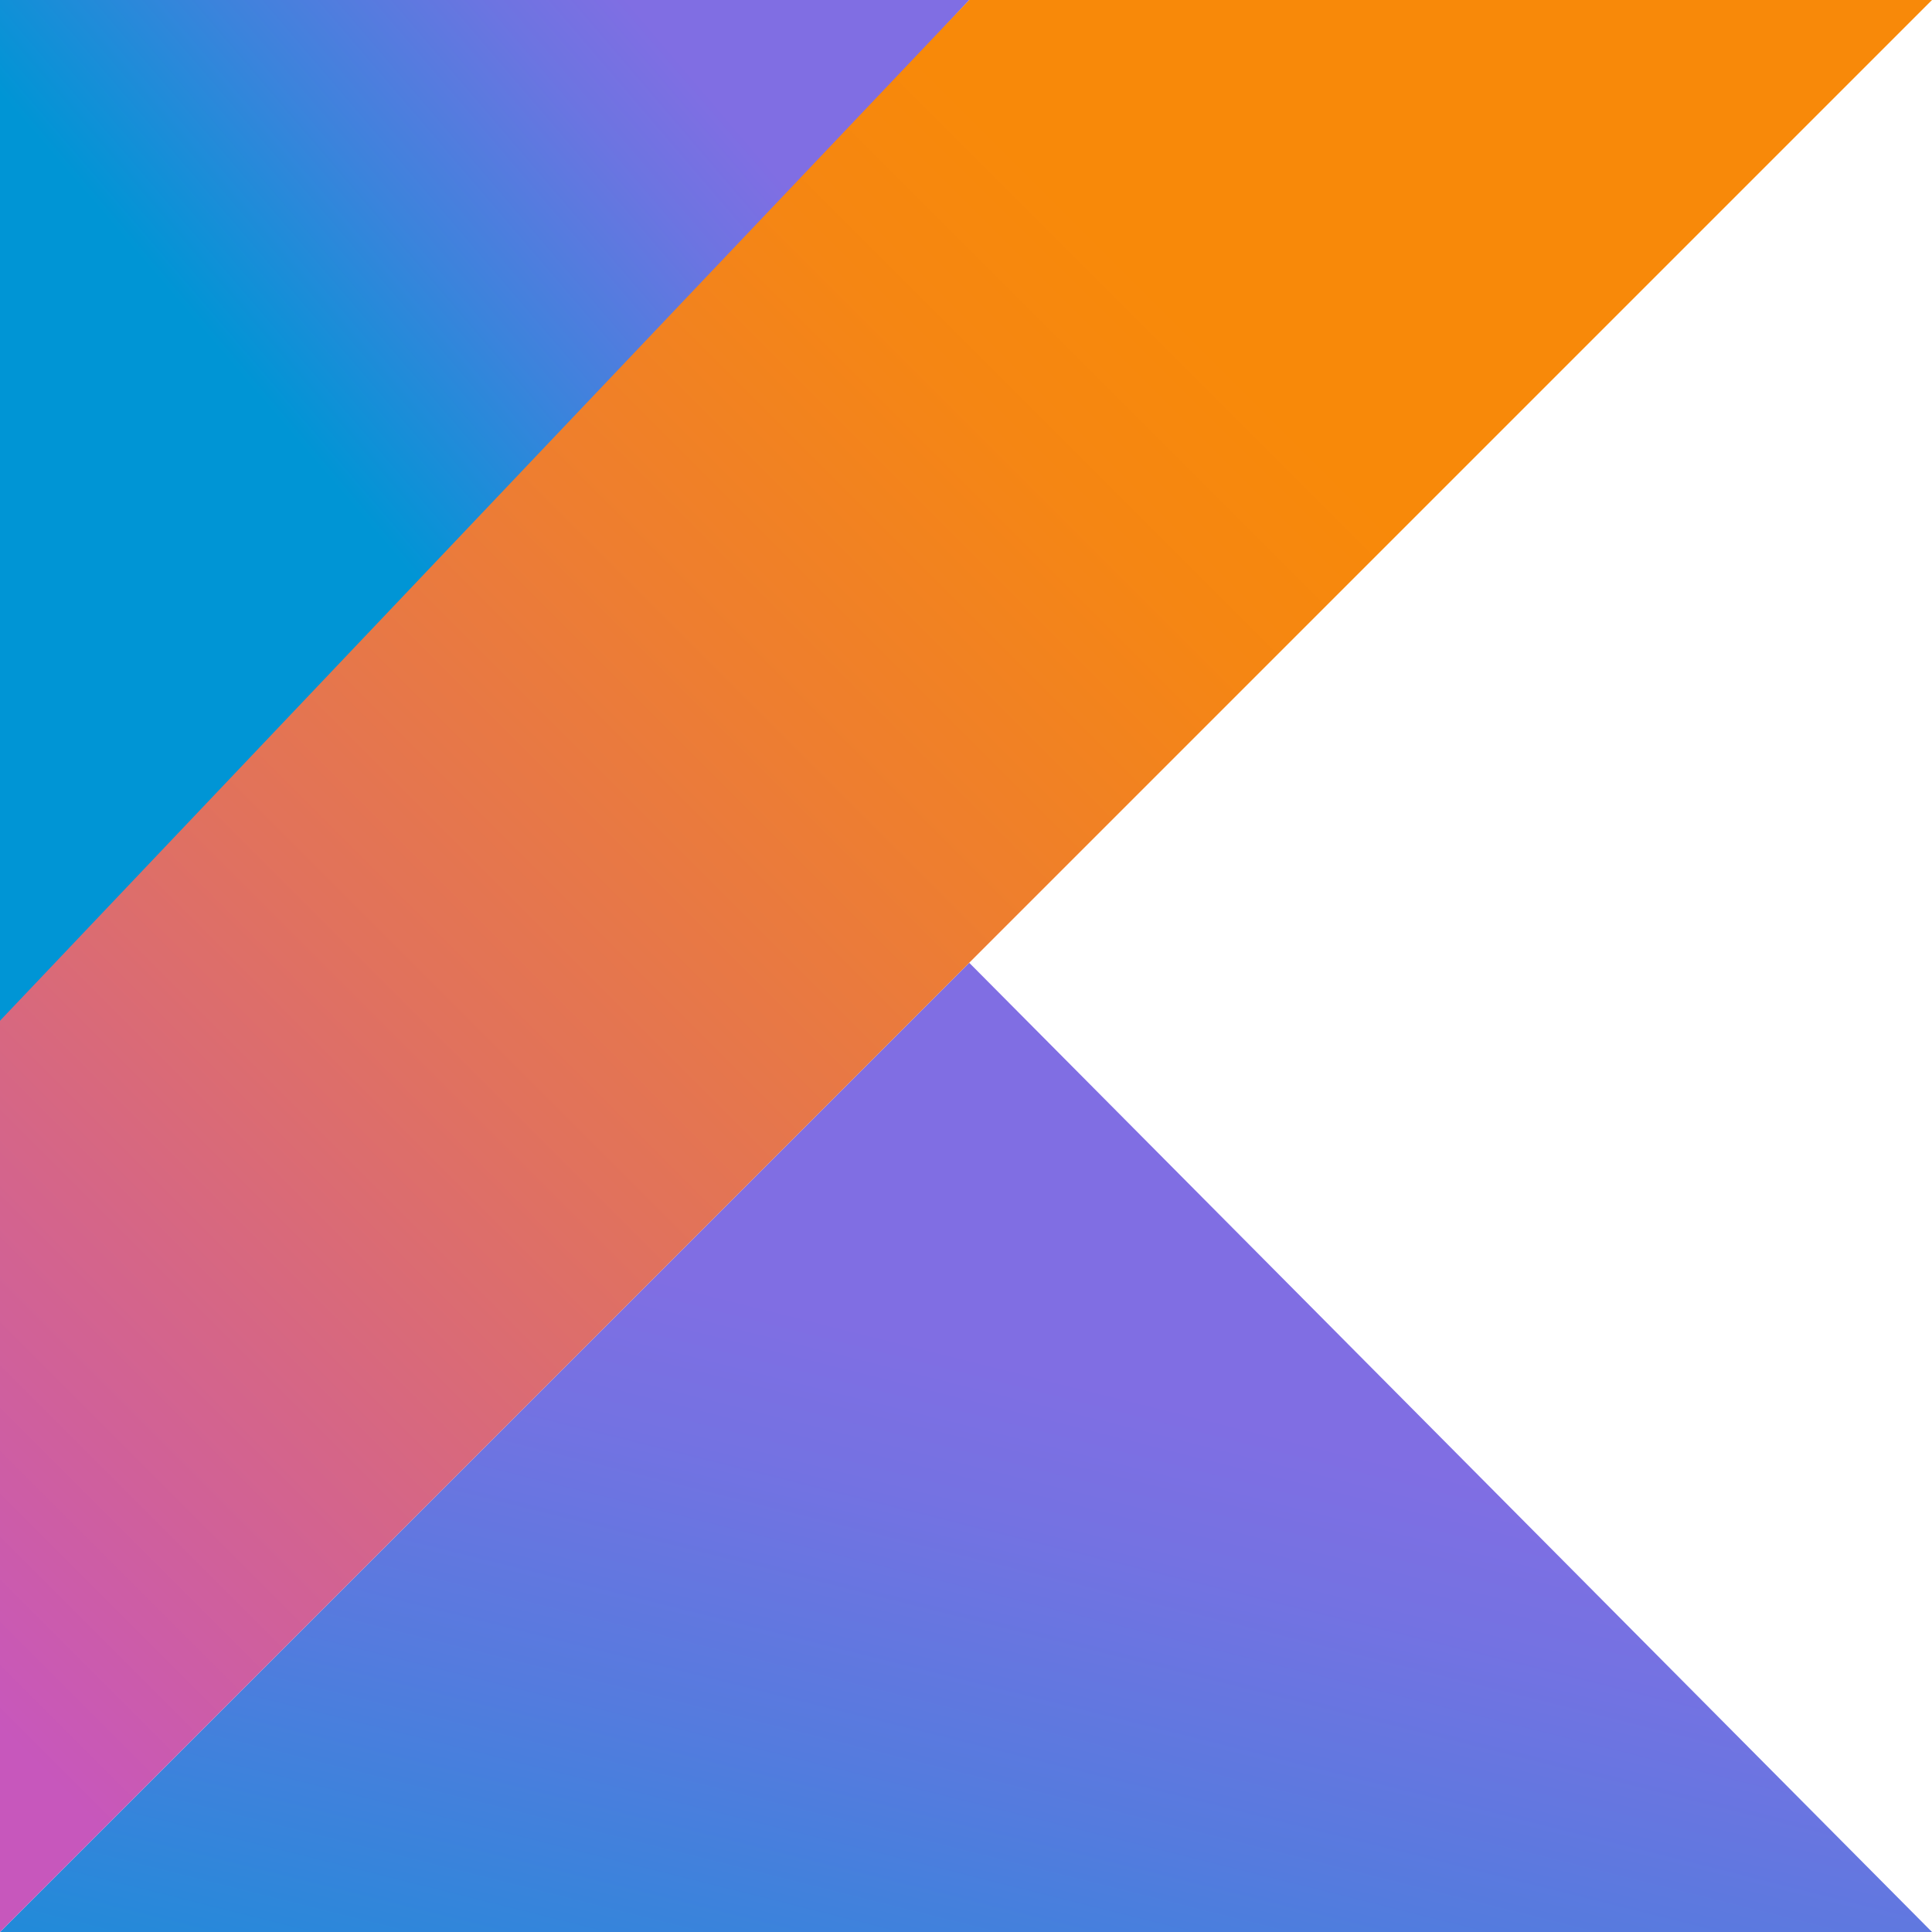
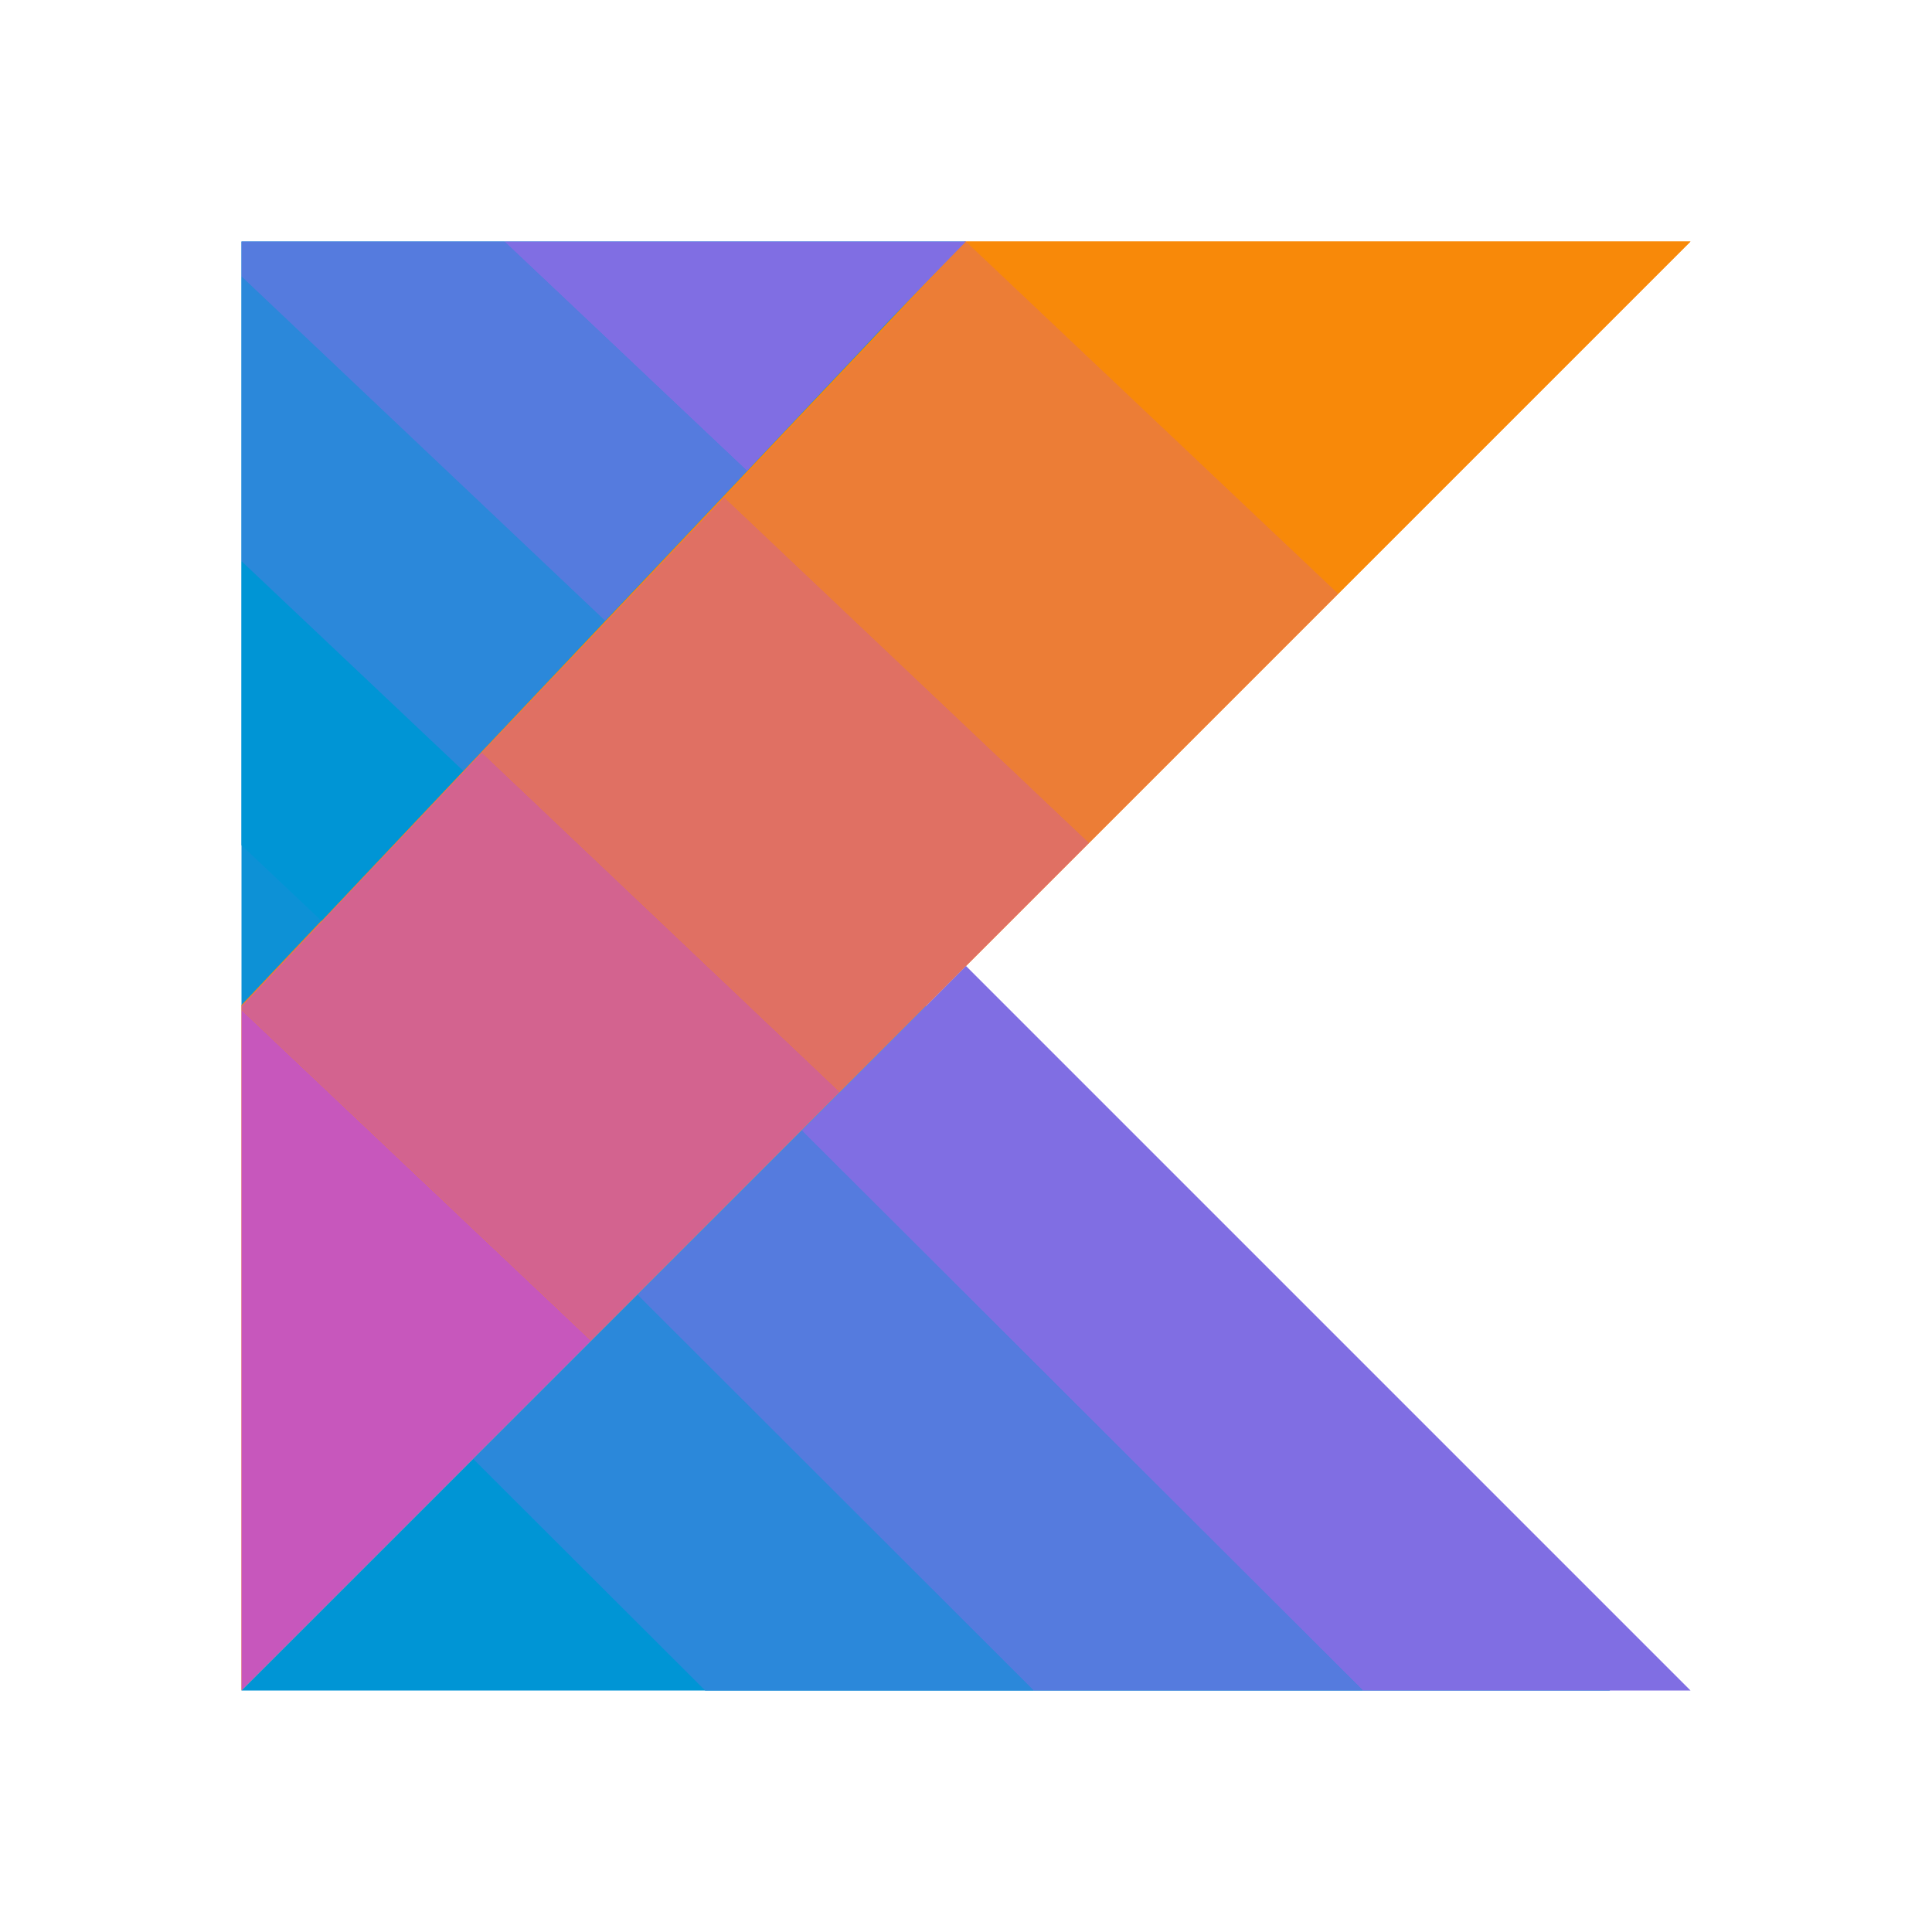
- <svg xmlns="http://www.w3.org/2000/svg" width="256px" height="256px" viewBox="0 0 256 256" version="1.1" preserveAspectRatio="xMidYMid">
-   <defs>
-     <linearGradient x1="26.599%" y1="146.559%" x2="73.845%" y2="52.381%" id="linearGradient-1">
-       <stop stop-color="#0095D5" offset="9.677%" />
-       <stop stop-color="#238AD9" offset="30.07%" />
-       <stop stop-color="#557BDE" offset="62.11%" />
-       <stop stop-color="#7472E2" offset="86.43%" />
-       <stop stop-color="#806EE3" offset="100%" />
-     </linearGradient>
-     <linearGradient x1="13.984%" y1="37.105%" x2="68.682%" y2="-13.554%" id="linearGradient-2">
-       <stop stop-color="#0095D5" offset="11.83%" />
-       <stop stop-color="#3C83DC" offset="41.78%" />
-       <stop stop-color="#6D74E1" offset="69.62%" />
-       <stop stop-color="#806EE3" offset="83.33%" />
-     </linearGradient>
-     <linearGradient x1="-16.836%" y1="91.94%" x2="76.219%" y2="-1.116%" id="linearGradient-3">
-       <stop stop-color="#C757BC" offset="10.75%" />
-       <stop stop-color="#D0609A" offset="21.38%" />
-       <stop stop-color="#E1725C" offset="42.54%" />
-       <stop stop-color="#EE7E2F" offset="60.48%" />
-       <stop stop-color="#F58613" offset="74.3%" />
-       <stop stop-color="#F88909" offset="82.32%" />
-     </linearGradient>
-   </defs>
-   <g>
-     <polygon fill="url(#linearGradient-1)" points="0 256 128.427 127.573 256 256" />
-     <polygon fill="url(#linearGradient-2)" points="0 0 128.427 0 0 138.667" />
-     <polygon fill="url(#linearGradient-3)" points="128.427 0 0 135.253 0 256 128.427 127.573 256 0" />
-   </g>
+ <svg xmlns="http://www.w3.org/2000/svg" viewBox="0 0 48 48" width="48px" height="48px">
+   <polygon fill="#0d91d6" points="24,6 17.99,12.35 11.97,18.69 6,25 6,6" />
+   <polygon fill="#f88909" points="24,6 23.96,6 17.97,12.33 11.96,18.68 6,24.97 6,25 6,25.09 6,42 14.69,33.31 20.87,27.13 27.06,20.94 33.25,14.75 42,6" />
+   <polygon fill="#c757bc" points="14.69,33.31 6,42 6,25.09" />
+   <polygon fill="#d3638f" points="20.87,27.13 14.69,33.31 6,25.09 6,25 11.97,18.69" />
+   <polygon fill="#e07063" points="27.06,20.94 20.87,27.13 11.97,18.69 17.99,12.35" />
+   <polygon fill="#ec7d36" points="33.25,14.75 27.06,20.94 17.99,12.35 24,6" />
+   <polygon fill="#f88909" points="42,6 33.25,14.75 24,6" />
+   <polygon fill="#0095d5" points="11.51,19.15 7.99,22.88 6,21 6,13.94" />
+   <polygon fill="#2b88da" points="15.03,15.42 11.51,19.15 6,13.94 6,6.87" />
+   <polygon fill="#557bde" points="18.56,11.7 15.03,15.42 6,6.87 6,6 12.53,6" />
+   <polygon fill="#806ee3" points="22.08,7.97 18.56,11.7 12.53,6 24,6" />
+   <polygon fill="#0095d5" points="23,25 6,42 9.35,42 17.52,42 40,42" />
+   <polygon fill="#2b88da" points="25.68,42 17.52,42 11.76,36.25 15.84,32.17" />
+   <polygon fill="#557bde" points="33.86,42 25.68,42 15.84,32.17 19.92,28.09" />
+   <polygon fill="#806ee3" points="42,42 33.86,42 19.92,28.09 24,24" />
</svg>
